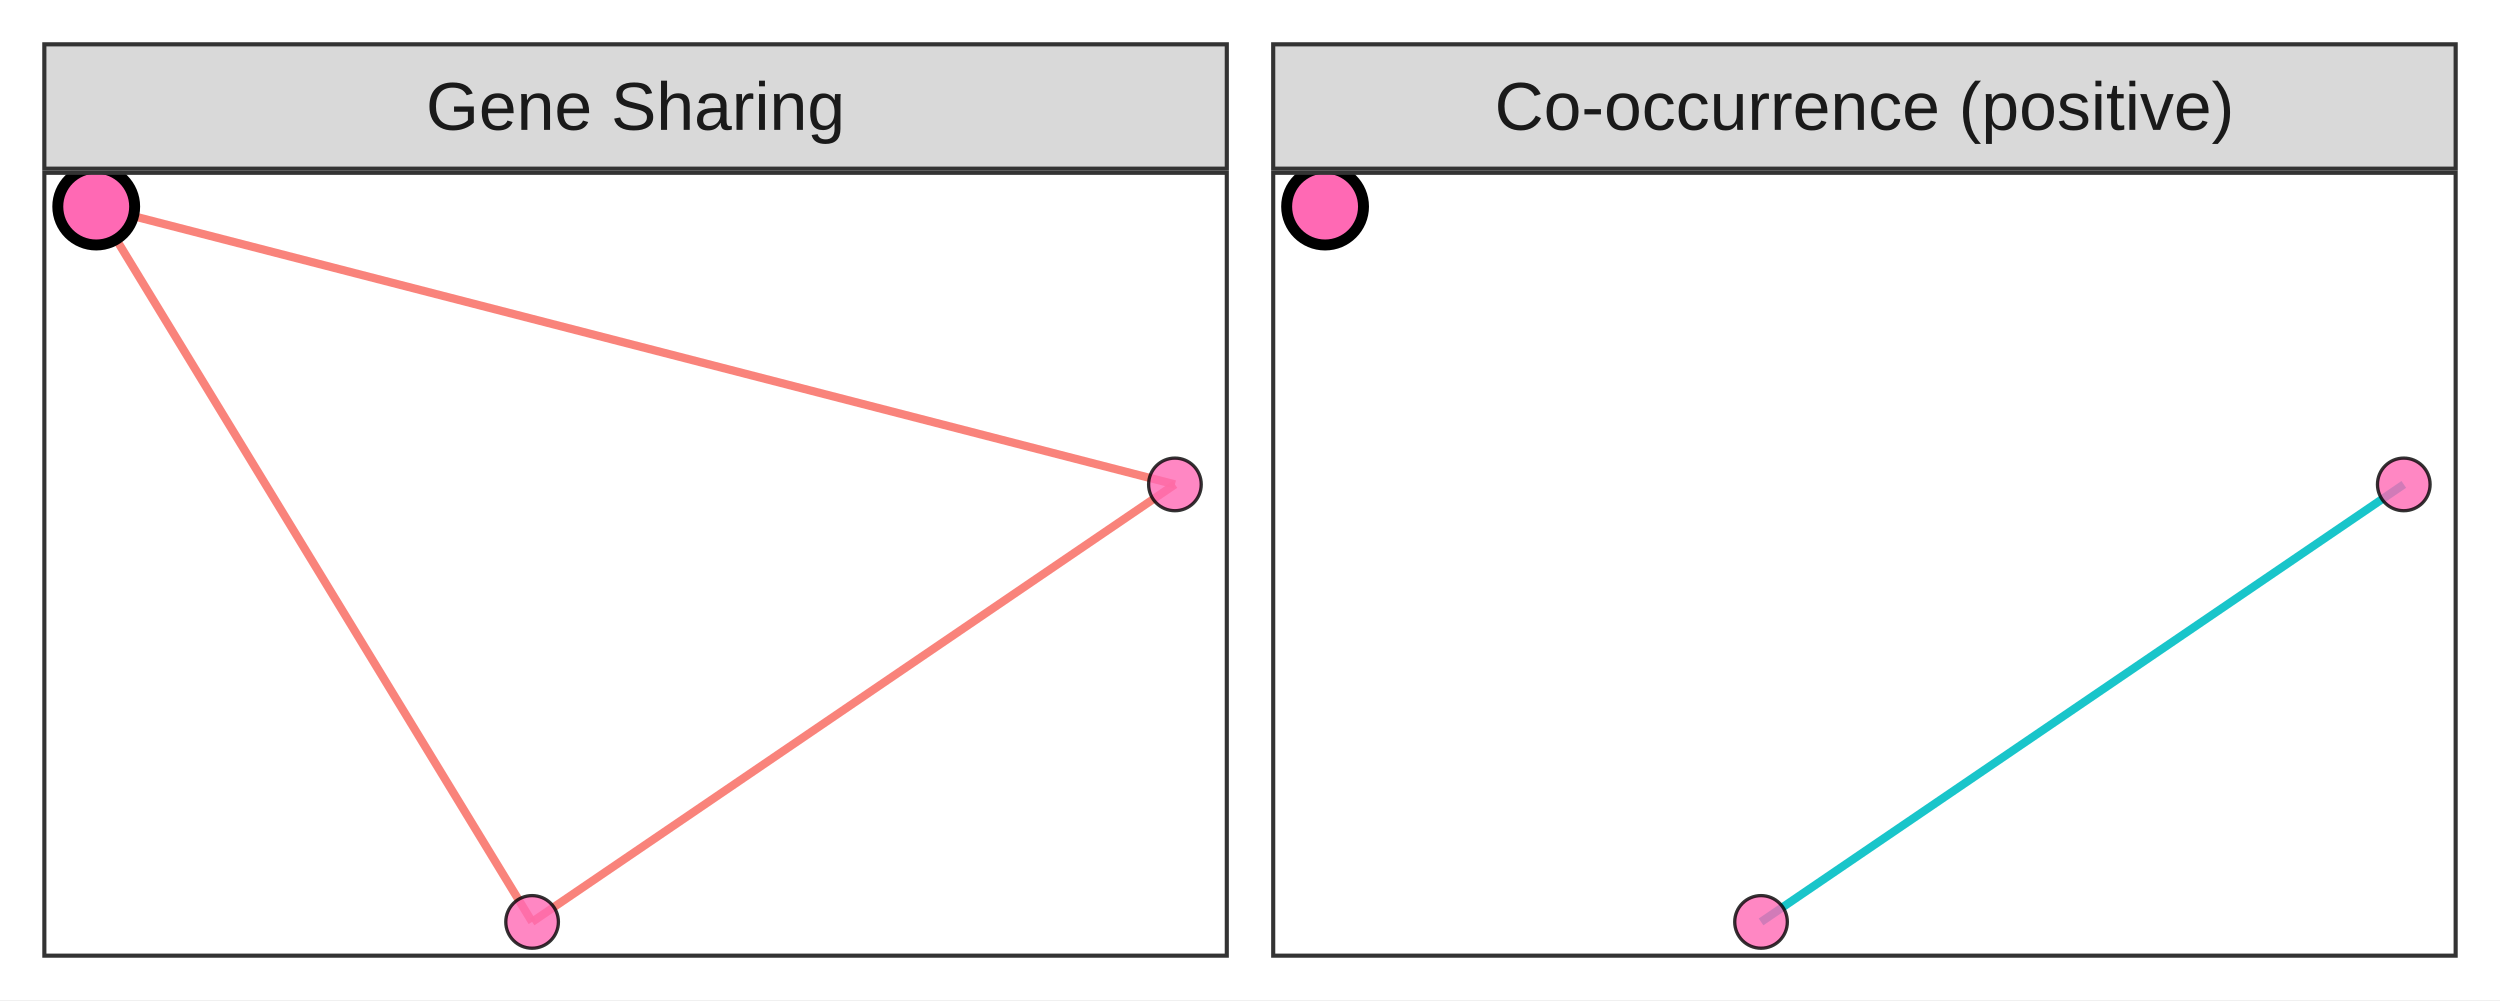
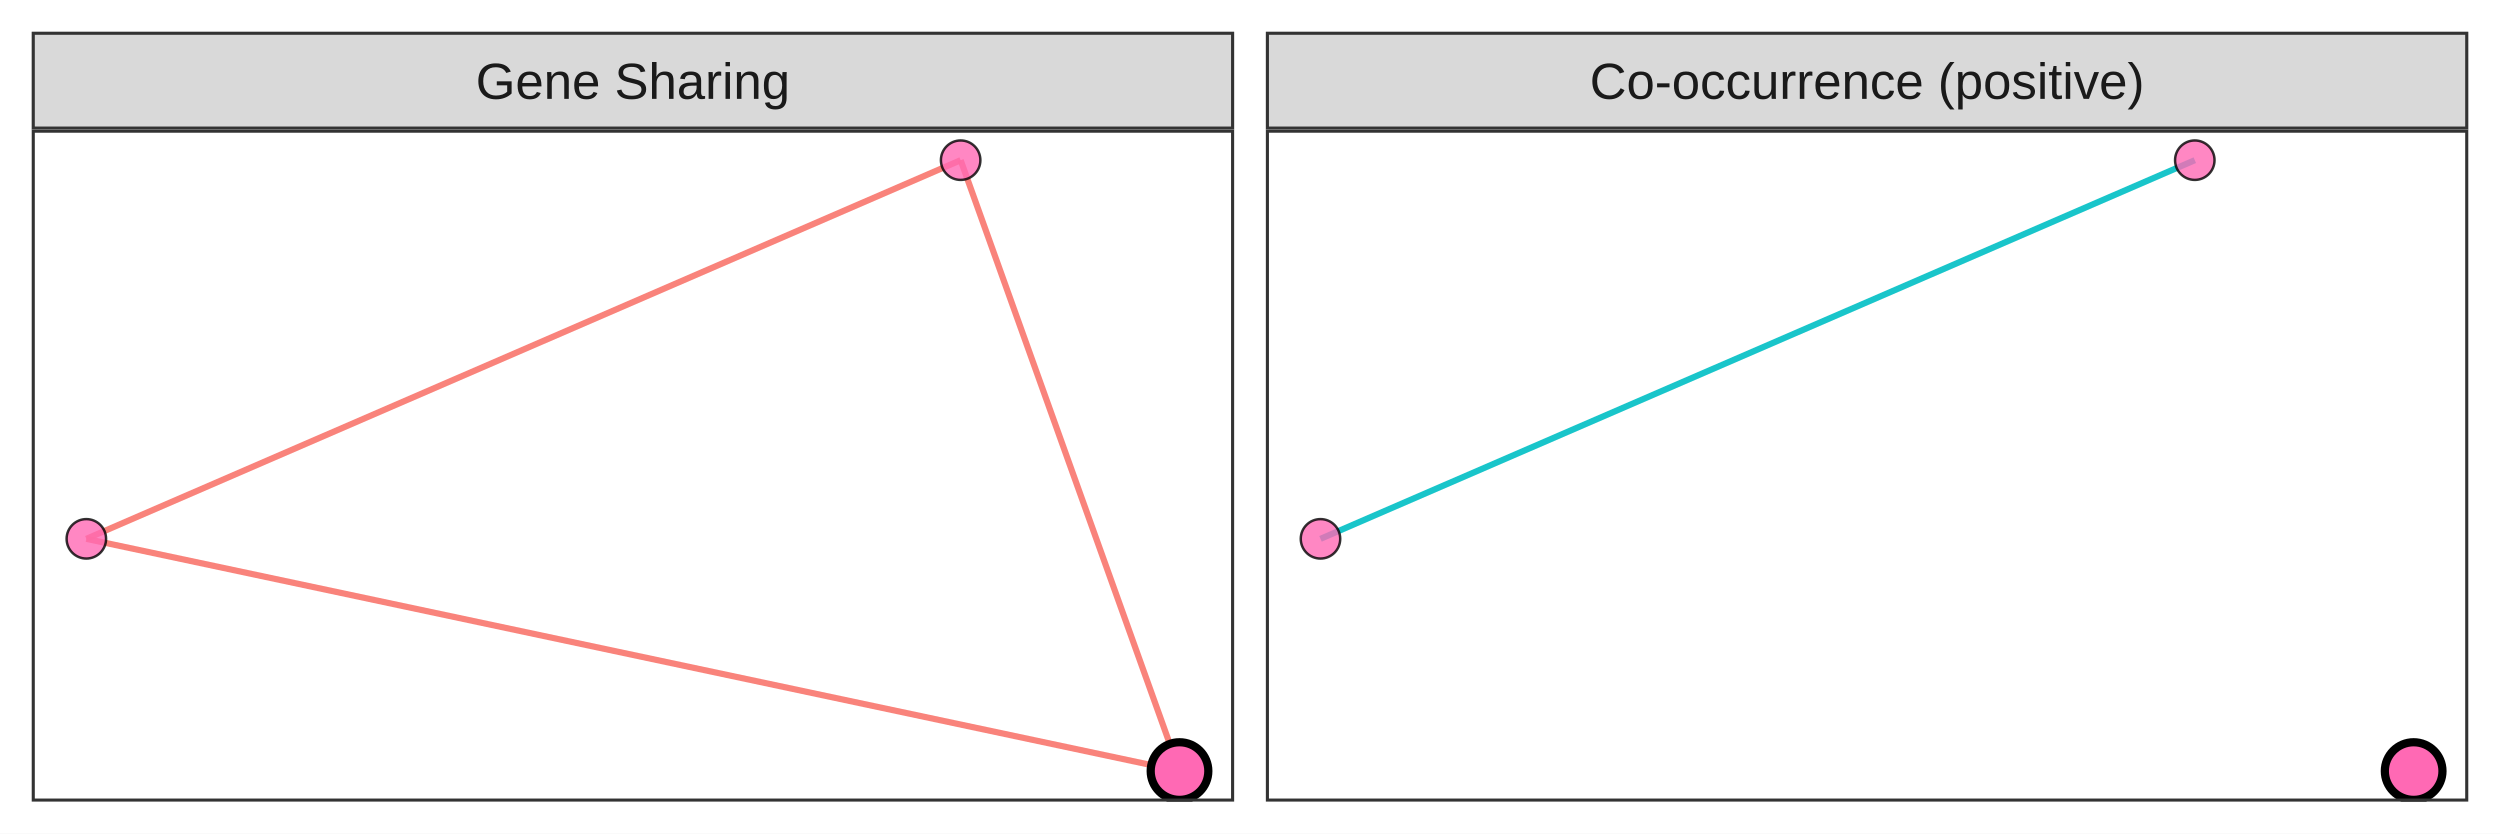
- <svg xmlns="http://www.w3.org/2000/svg" width="324.00pt" height="129.60pt" viewBox="0 0 324.00 129.60">
+ <svg xmlns="http://www.w3.org/2000/svg" width="432.00pt" height="144.00pt" viewBox="0 0 432.00 144.00">
  <g class="svglite">
    <defs>
      <style type="text/css">
    .svglite line, .svglite polyline, .svglite polygon, .svglite path, .svglite rect, .svglite circle {
      fill: none;
      stroke: #000000;
      stroke-linecap: round;
      stroke-linejoin: round;
      stroke-miterlimit: 10.00;
    }
    .svglite text {
      white-space: pre;
    }
    .svglite g.glyphgroup path {
      fill: inherit;
      stroke: none;
    }
  </style>
    </defs>
    <rect width="100%" height="100%" style="stroke: none; fill: #FFFFFF;" />
    <defs>
-       <clipPath id="cpMC4wMHwzMjQuMDB8MC4wMHwxMjkuNjA=">
-         <rect x="0.00" y="0.00" width="324.00" height="129.60" />
+       <clipPath id="cpMC4wMHw0MzIuMDB8MC4wMHwxNDQuMDA=">
+         <rect x="0.00" y="0.00" width="432.00" height="144.00" />
      </clipPath>
    </defs>
-     <g clip-path="url(#cpMC4wMHwzMjQuMDB8MC4wMHwxMjkuNjA=)">
-       <rect x="0" y="0" width="324.00" height="129.60" style="stroke-width: 1.07; stroke: #FFFFFF; fill: #FFFFFF;" />
+     <g clip-path="url(#cpMC4wMHw0MzIuMDB8MC4wMHwxNDQuMDA=)">
+       <rect x="0" y="0.00" width="432.00" height="144.00" style="stroke-width: 1.07; stroke: #FFFFFF; fill: #FFFFFF;" />
    </g>
    <defs>
-       <clipPath id="cpNS40OHwxNTkuMjZ8MjIuMTN8MTI0LjEy">
-         <rect x="5.48" y="22.13" width="153.78" height="101.99" />
+       <clipPath id="cpNS40OHwyMTMuMjZ8MjIuNDB8MTM4LjUy">
+         <rect x="5.48" y="22.40" width="207.78" height="116.12" />
      </clipPath>
    </defs>
-     <g clip-path="url(#cpNS40OHwxNTkuMjZ8MjIuMTN8MTI0LjEy)">
-       <rect x="5.48" y="22.13" width="153.78" height="101.99" style="stroke-width: 1.07; stroke: none; fill: #FFFFFF;" />
-       <line x1="152.27" y1="62.78" x2="12.47" y2="26.77" style="stroke-width: 1.07; stroke: #F8766D; stroke-opacity: 0.90; stroke-linecap: butt;" />
-       <line x1="152.27" y1="62.78" x2="68.96" y2="119.48" style="stroke-width: 1.07; stroke: #F8766D; stroke-opacity: 0.90; stroke-linecap: butt;" />
-       <line x1="12.47" y1="26.77" x2="68.96" y2="119.48" style="stroke-width: 1.07; stroke: #F8766D; stroke-opacity: 0.90; stroke-linecap: butt;" />
-       <circle cx="152.27" cy="62.78" r="3.41" style="stroke-width: 0.43; stroke: #000000; stroke-opacity: 0.80; fill: #FF69B4; fill-opacity: 0.80;" />
-       <circle cx="12.47" cy="26.77" r="4.98" style="stroke-width: 1.42; fill: #FF69B4;" />
-       <circle cx="68.96" cy="119.48" r="3.41" style="stroke-width: 0.43; stroke: #000000; stroke-opacity: 0.80; fill: #FF69B4; fill-opacity: 0.80;" />
-       <rect x="5.48" y="22.13" width="153.78" height="101.99" style="stroke-width: 1.07; stroke: #333333;" />
+     <g clip-path="url(#cpNS40OHwyMTMuMjZ8MjIuNDB8MTM4LjUy)">
+       <rect x="5.48" y="22.40" width="207.78" height="116.12" style="stroke-width: 1.07; stroke: none; fill: #FFFFFF;" />
+       <line x1="14.92" y1="93.11" x2="203.82" y2="133.24" style="stroke-width: 1.07; stroke: #F8766D; stroke-opacity: 0.90; stroke-linecap: butt;" />
+       <line x1="14.92" y1="93.11" x2="166.00" y2="27.68" style="stroke-width: 1.07; stroke: #F8766D; stroke-opacity: 0.90; stroke-linecap: butt;" />
+       <line x1="203.82" y1="133.24" x2="166.00" y2="27.68" style="stroke-width: 1.07; stroke: #F8766D; stroke-opacity: 0.90; stroke-linecap: butt;" />
+       <circle cx="14.92" cy="93.11" r="3.41" style="stroke-width: 0.43; stroke: #000000; stroke-opacity: 0.80; fill: #FF69B4; fill-opacity: 0.80;" />
+       <circle cx="203.82" cy="133.24" r="4.98" style="stroke-width: 1.42; fill: #FF69B4;" />
+       <circle cx="166.00" cy="27.68" r="3.41" style="stroke-width: 0.43; stroke: #000000; stroke-opacity: 0.80; fill: #FF69B4; fill-opacity: 0.80;" />
+       <rect x="5.48" y="22.40" width="207.78" height="116.12" style="stroke-width: 1.07; stroke: #333333;" />
    </g>
-     <g clip-path="url(#cpMC4wMHwzMjQuMDB8MC4wMHwxMjkuNjA=)">
+     <g clip-path="url(#cpMC4wMHw0MzIuMDB8MC4wMHwxNDQuMDA=)">
</g>
    <defs>
-       <clipPath id="cpMTY0Ljc0fDMxOC41MnwyMi4xM3wxMjQuMTI=">
-         <rect x="164.74" y="22.13" width="153.78" height="101.99" />
+       <clipPath id="cpMjE4Ljc0fDQyNi41MnwyMi40MHwxMzguNTI=">
+         <rect x="218.74" y="22.40" width="207.78" height="116.12" />
      </clipPath>
    </defs>
-     <g clip-path="url(#cpMTY0Ljc0fDMxOC41MnwyMi4xM3wxMjQuMTI=)">
-       <rect x="164.74" y="22.13" width="153.78" height="101.99" style="stroke-width: 1.07; stroke: none; fill: #FFFFFF;" />
-       <line x1="311.53" y1="62.78" x2="228.23" y2="119.48" style="stroke-width: 1.07; stroke: #00BFC4; stroke-opacity: 0.90; stroke-linecap: butt;" />
-       <circle cx="311.53" cy="62.78" r="3.41" style="stroke-width: 0.43; stroke: #000000; stroke-opacity: 0.80; fill: #FF69B4; fill-opacity: 0.80;" />
-       <circle cx="171.73" cy="26.77" r="4.98" style="stroke-width: 1.42; fill: #FF69B4;" />
-       <circle cx="228.23" cy="119.48" r="3.41" style="stroke-width: 0.43; stroke: #000000; stroke-opacity: 0.80; fill: #FF69B4; fill-opacity: 0.80;" />
-       <rect x="164.74" y="22.13" width="153.78" height="101.99" style="stroke-width: 1.07; stroke: #333333;" />
+     <g clip-path="url(#cpMjE4Ljc0fDQyNi41MnwyMi40MHwxMzguNTI=)">
+       <rect x="218.74" y="22.40" width="207.78" height="116.12" style="stroke-width: 1.07; stroke: none; fill: #FFFFFF;" />
+       <line x1="228.18" y1="93.11" x2="379.26" y2="27.68" style="stroke-width: 1.07; stroke: #00BFC4; stroke-opacity: 0.90; stroke-linecap: butt;" />
+       <circle cx="228.18" cy="93.11" r="3.41" style="stroke-width: 0.43; stroke: #000000; stroke-opacity: 0.80; fill: #FF69B4; fill-opacity: 0.80;" />
+       <circle cx="417.08" cy="133.24" r="4.98" style="stroke-width: 1.42; fill: #FF69B4;" />
+       <circle cx="379.26" cy="27.68" r="3.41" style="stroke-width: 0.43; stroke: #000000; stroke-opacity: 0.80; fill: #FF69B4; fill-opacity: 0.80;" />
+       <rect x="218.74" y="22.40" width="207.78" height="116.12" style="stroke-width: 1.07; stroke: #333333;" />
    </g>
-     <g clip-path="url(#cpMC4wMHwzMjQuMDB8MC4wMHwxMjkuNjA=)">
+     <g clip-path="url(#cpMC4wMHw0MzIuMDB8MC4wMHwxNDQuMDA=)">
</g>
    <defs>
-       <clipPath id="cpNS40OHwxNTkuMjZ8NS40OHwyMi4xMw==">
-         <rect x="5.48" y="5.48" width="153.78" height="16.65" />
+       <clipPath id="cpNS40OHwyMTMuMjZ8NS40OHwyMi40MA==">
+         <rect x="5.48" y="5.48" width="207.78" height="16.92" />
      </clipPath>
    </defs>
-     <g clip-path="url(#cpNS40OHwxNTkuMjZ8NS40OHwyMi4xMw==)">
-       <rect x="5.48" y="5.48" width="153.78" height="16.65" style="stroke-width: 1.07; stroke: #333333; fill: #D9D9D9;" />
-       <text x="82.37" y="16.83" text-anchor="middle" style="font-size: 8.80px;fill: #1A1A1A; font-family: &quot;Liberation Sans&quot;;" textLength="54.27px" lengthAdjust="spacingAndGlyphs">Gene Sharing</text>
+     <g clip-path="url(#cpNS40OHwyMTMuMjZ8NS40OHwyMi40MA==)">
+       <rect x="5.48" y="5.48" width="207.78" height="16.92" style="stroke-width: 1.07; stroke: #333333; fill: #D9D9D9;" />
+       <text x="109.37" y="17.09" text-anchor="middle" style="font-size: 8.80px;fill: #1A1A1A; font-family: &quot;Arial&quot;;" textLength="54.27px" lengthAdjust="spacingAndGlyphs">Gene Sharing</text>
    </g>
-     <g clip-path="url(#cpMC4wMHwzMjQuMDB8MC4wMHwxMjkuNjA=)">
+     <g clip-path="url(#cpMC4wMHw0MzIuMDB8MC4wMHwxNDQuMDA=)">
</g>
    <defs>
-       <clipPath id="cpMTY0Ljc0fDMxOC41Mnw1LjQ4fDIyLjEz">
-         <rect x="164.74" y="5.48" width="153.78" height="16.65" />
+       <clipPath id="cpMjE4Ljc0fDQyNi41Mnw1LjQ4fDIyLjQw">
+         <rect x="218.74" y="5.48" width="207.78" height="16.92" />
      </clipPath>
    </defs>
-     <g clip-path="url(#cpMTY0Ljc0fDMxOC41Mnw1LjQ4fDIyLjEz)">
-       <rect x="164.74" y="5.48" width="153.78" height="16.65" style="stroke-width: 1.07; stroke: #333333; fill: #D9D9D9;" />
-       <text x="241.63" y="16.83" text-anchor="middle" style="font-size: 8.80px;fill: #1A1A1A; font-family: &quot;Liberation Sans&quot;;" textLength="95.80px" lengthAdjust="spacingAndGlyphs">Co-occurrence (positive)</text>
+     <g clip-path="url(#cpMjE4Ljc0fDQyNi41Mnw1LjQ4fDIyLjQw)">
+       <rect x="218.74" y="5.48" width="207.78" height="16.92" style="stroke-width: 1.07; stroke: #333333; fill: #D9D9D9;" />
+       <text x="322.63" y="17.09" text-anchor="middle" style="font-size: 8.80px;fill: #1A1A1A; font-family: &quot;Arial&quot;;" textLength="95.80px" lengthAdjust="spacingAndGlyphs">Co-occurrence (positive)</text>
    </g>
-     <g clip-path="url(#cpMC4wMHwzMjQuMDB8MC4wMHwxMjkuNjA=)">
+     <g clip-path="url(#cpMC4wMHw0MzIuMDB8MC4wMHwxNDQuMDA=)">
</g>
  </g>
</svg>
